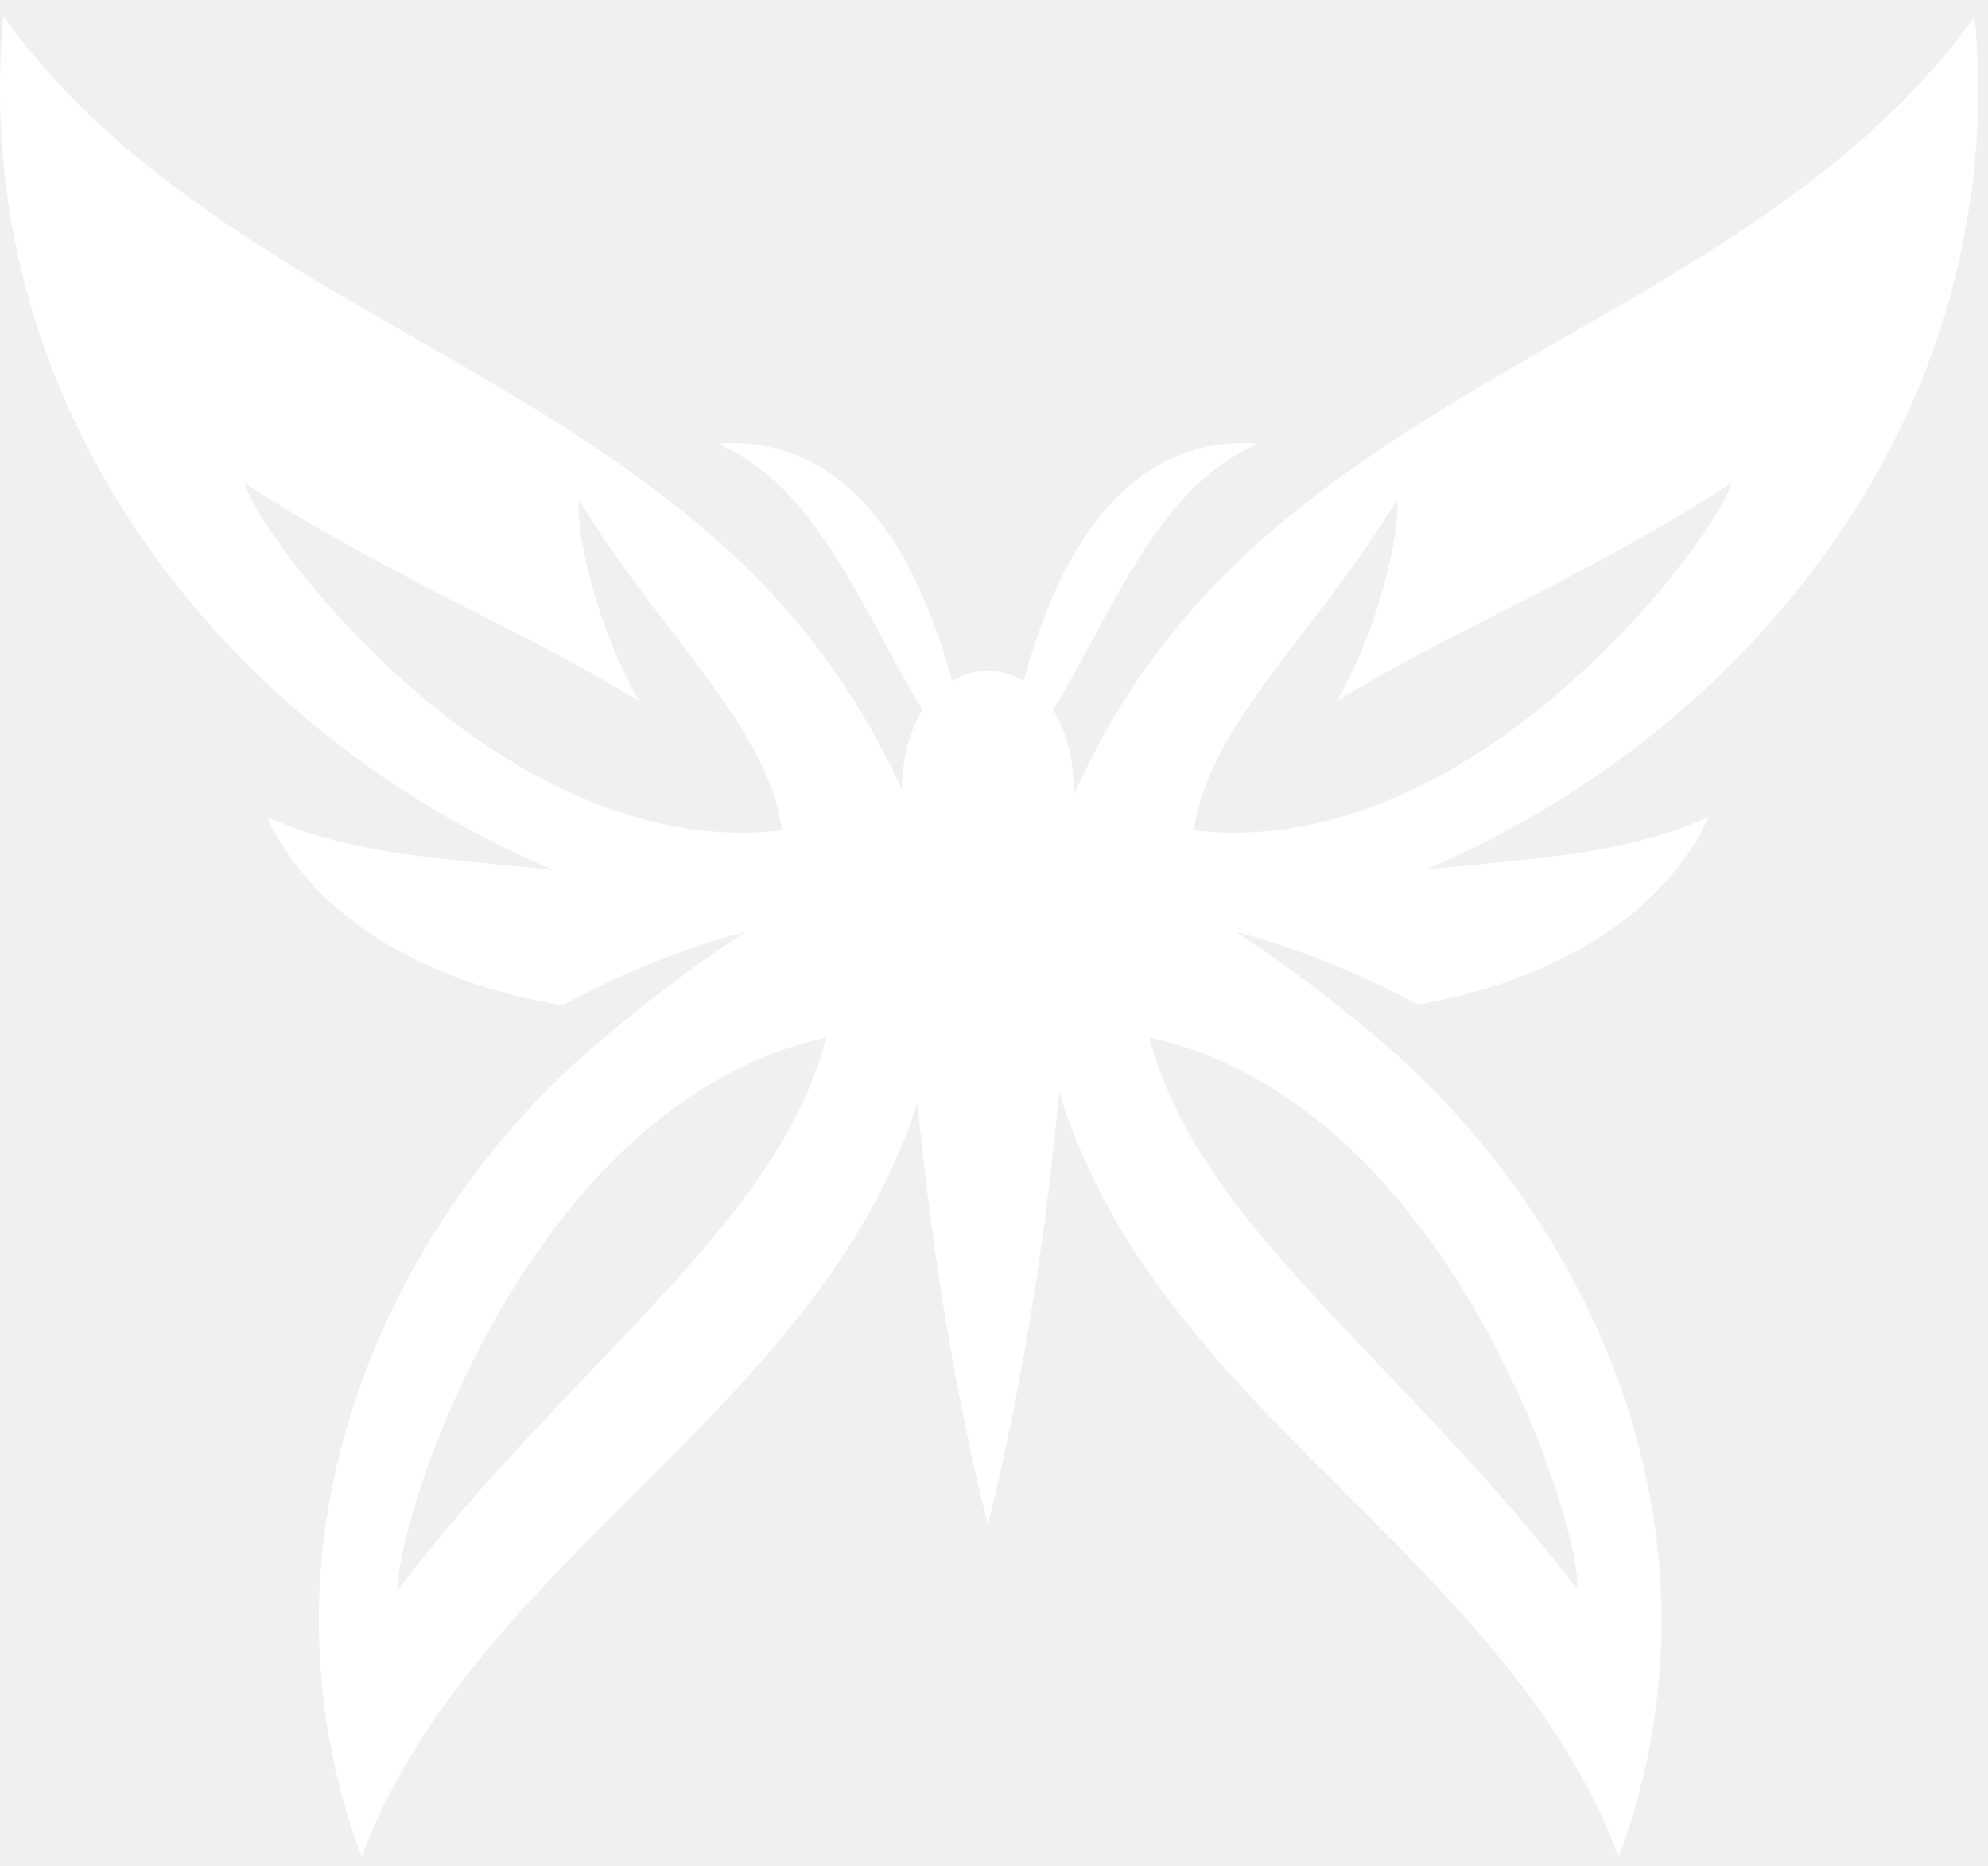
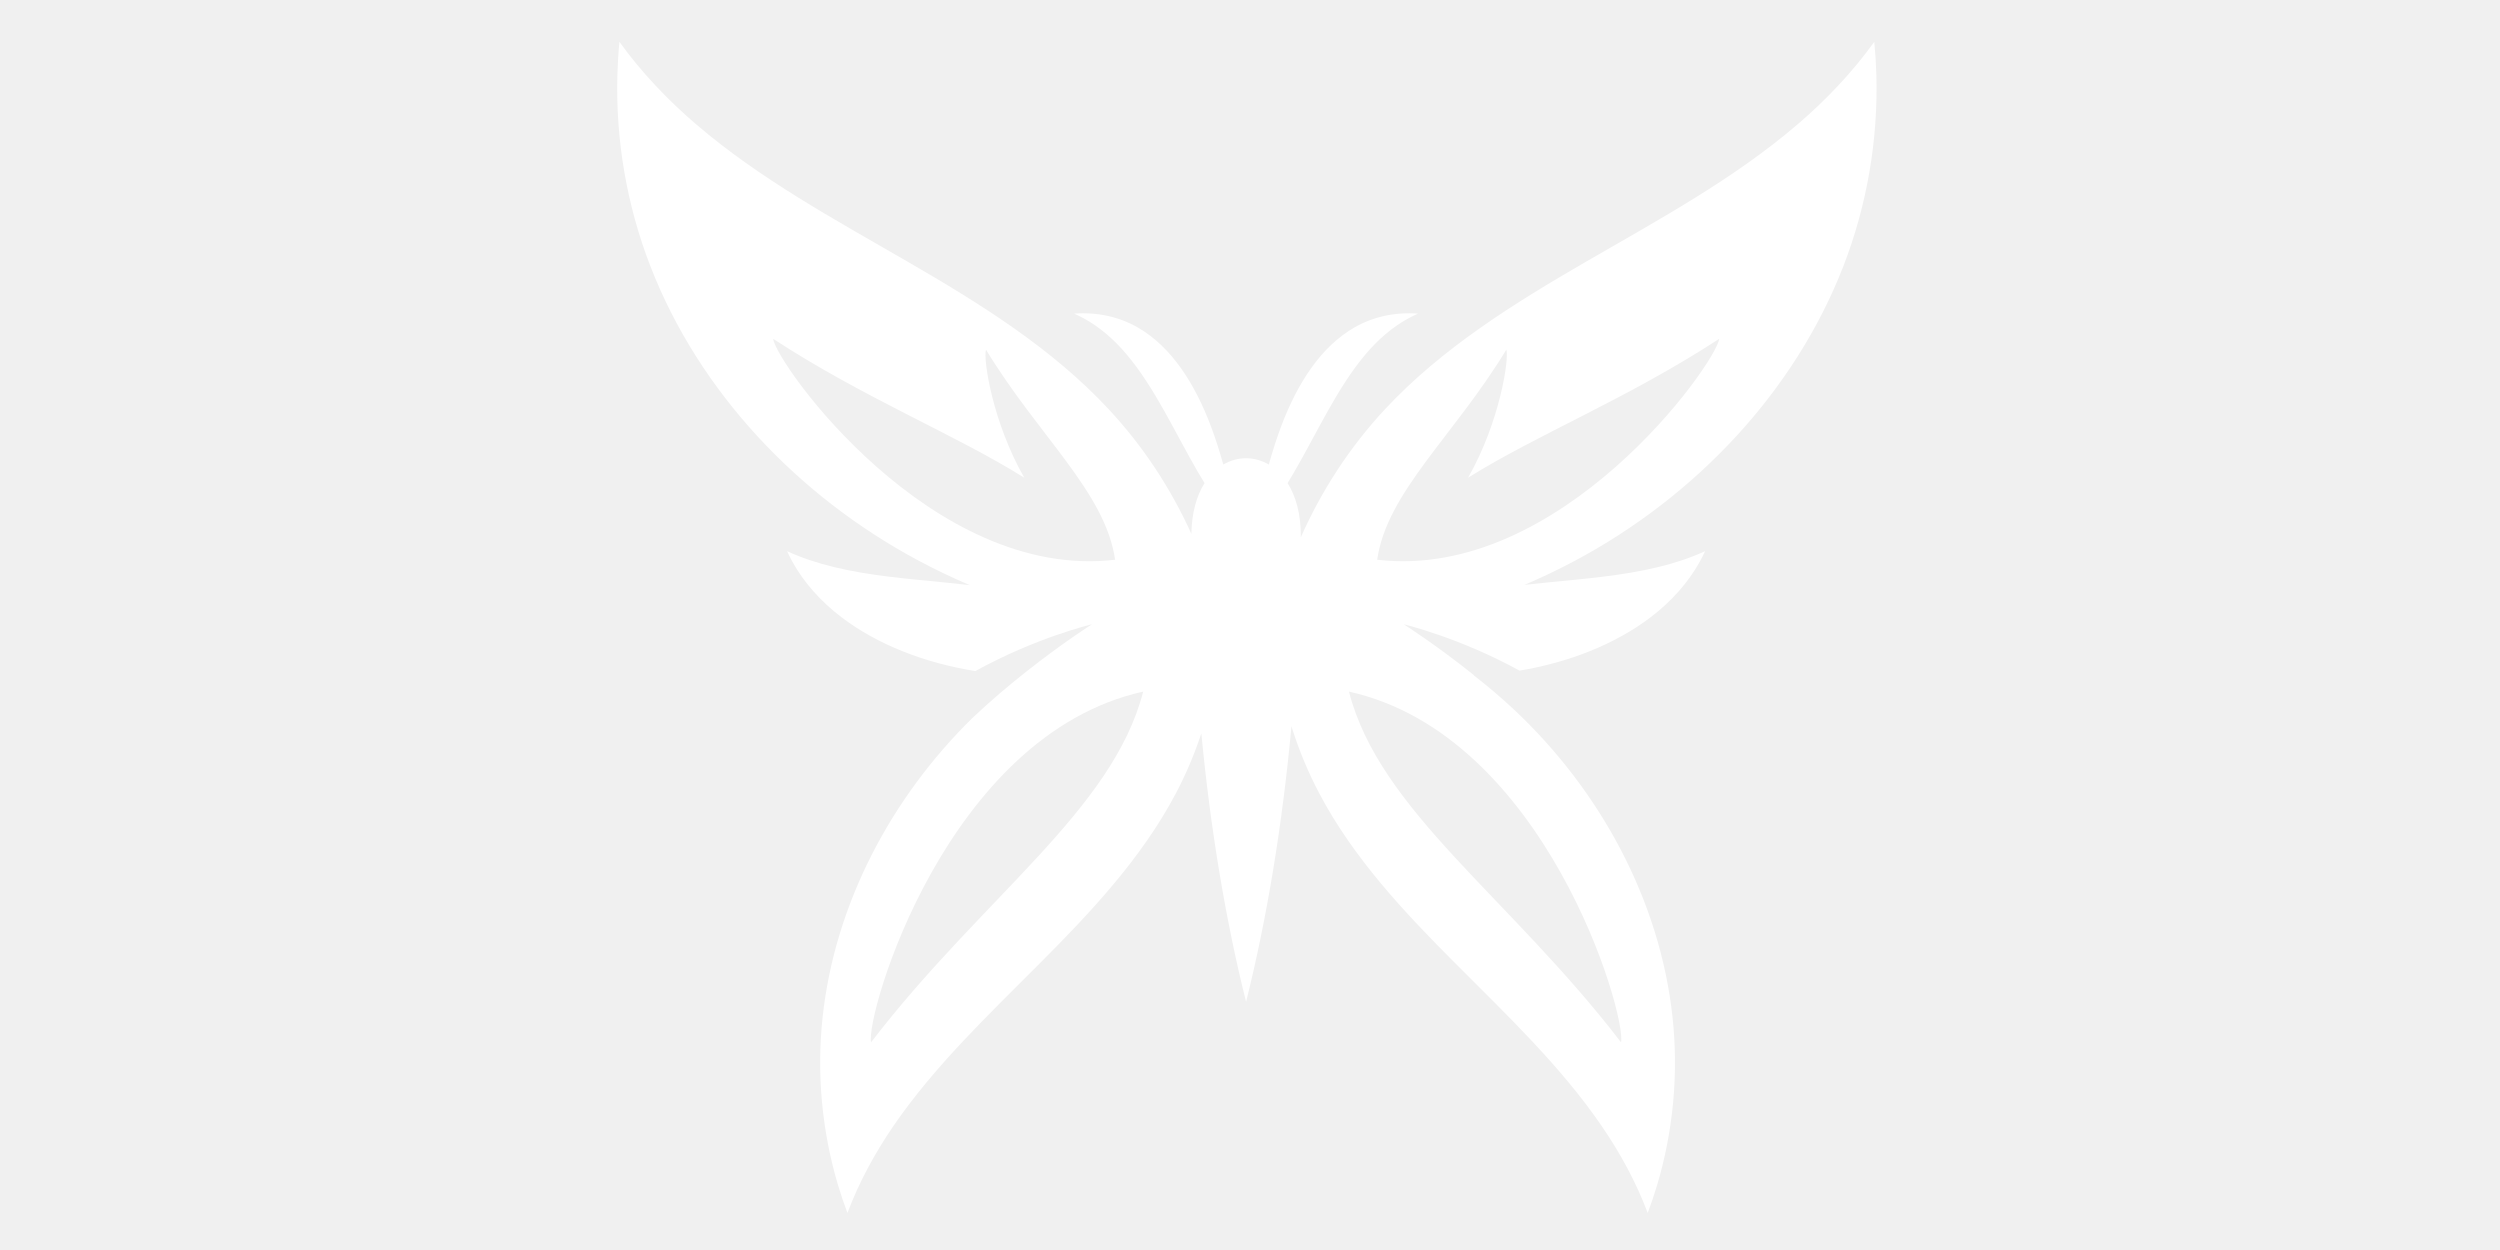
- <svg xmlns="http://www.w3.org/2000/svg" width="81" height="76" viewBox="0 0 81 76" fill="none">
-   <path d="M48.641 33.822C48.637 33.822 48.637 33.822 48.637 33.822C48.637 33.818 48.641 33.814 48.641 33.814C49.27 29.486 53.531 25.935 56.907 20.378C57.09 20.961 56.497 24.997 54.458 28.572C58.901 25.794 64.689 23.497 70.531 19.683C70.303 21.308 60.376 35.209 48.641 33.822ZM64.247 64.709C57.114 55.411 48.795 49.886 46.833 42.263C59.425 45.053 64.604 62.954 64.247 64.709ZM16.247 64.709C15.89 62.954 21.069 45.053 33.664 42.263C31.699 49.886 23.38 55.411 16.247 64.709ZM9.98 19.683C15.821 23.497 21.609 25.794 26.052 28.572C24.009 24.997 23.416 20.961 23.603 20.378C26.979 25.935 31.235 29.486 31.865 33.814C31.869 33.814 31.869 33.818 31.873 33.822C20.134 35.209 10.203 21.308 9.98 19.683ZM80.588 2.813C80.567 2.097 80.523 1.386 80.454 0.678C79.052 2.627 77.363 4.403 75.539 5.964C71.461 9.454 66.7 12.034 62.049 14.724C57.402 17.414 52.768 20.285 49.116 24.216C46.886 26.615 45.079 29.393 43.754 32.382C43.754 32.378 43.754 32.374 43.754 32.37C43.763 30.898 43.429 29.745 42.906 28.92C43.044 28.69 43.186 28.459 43.32 28.224C44.806 25.664 46.074 22.833 47.889 20.682C48.681 19.743 49.599 18.938 50.635 18.376C50.834 18.267 51.041 18.166 51.253 18.073C49.758 17.96 48.365 18.279 47.187 18.955C45.03 20.192 43.535 22.534 42.503 25.26C42.203 26.053 41.943 26.882 41.703 27.731C40.785 27.193 39.709 27.193 38.791 27.731C38.555 26.882 38.291 26.053 37.99 25.26C36.959 22.534 35.468 20.192 33.311 18.955C32.129 18.279 30.74 17.96 29.241 18.073C29.452 18.166 29.66 18.267 29.863 18.376C30.898 18.938 31.812 19.743 32.604 20.682C34.42 22.833 35.687 25.664 37.174 28.224C37.312 28.459 37.45 28.69 37.592 28.92C37.093 29.705 36.772 30.789 36.748 32.164C35.431 29.256 33.656 26.554 31.479 24.216C27.832 20.285 23.197 17.414 18.546 14.724C13.899 12.034 9.135 9.454 5.061 5.964C3.237 4.403 1.547 2.627 0.142 0.678C0.073 1.386 0.032 2.097 0.012 2.813C-0.102 6.959 0.617 11.145 2.116 15.015C5.243 23.092 11.6 29.769 19.261 33.866C20.337 34.445 21.442 34.971 22.563 35.448C22.043 35.387 21.523 35.331 21.004 35.282C18.603 35.043 16.178 34.853 13.867 34.291C12.831 34.04 11.807 33.705 10.873 33.276C10.979 33.507 11.092 33.733 11.219 33.959C11.945 35.27 13.018 36.487 14.354 37.502C16.674 39.27 19.72 40.439 22.921 40.948C26.845 38.785 30.383 37.955 30.383 37.955C30.383 37.955 28.534 39.124 26.17 40.993C25.094 41.842 23.908 42.841 22.746 43.941C17.523 49.057 13.916 55.88 13.144 63.128C12.758 66.719 13.103 70.404 14.139 73.866C14.318 74.46 14.517 75.047 14.736 75.629C15.471 73.672 16.491 71.803 17.669 70.076C20.309 66.226 23.725 62.986 27.023 59.678C30.322 56.374 33.567 52.916 35.748 48.79C36.402 47.553 36.947 46.263 37.385 44.936C37.974 51.076 38.945 56.924 40.249 62.117C41.581 56.798 42.572 50.788 43.153 44.483C43.616 45.967 44.213 47.415 44.941 48.79C47.118 52.916 50.363 56.374 53.666 59.678C56.964 62.986 60.38 66.226 63.016 70.076C64.198 71.803 65.218 73.672 65.953 75.629C66.172 75.047 66.371 74.46 66.55 73.866C67.586 70.404 67.931 66.719 67.545 63.128C66.745 55.634 62.914 48.592 57.407 43.423C56.578 42.647 55.717 41.915 54.823 41.223C54.827 41.223 54.835 41.219 54.843 41.219C52.345 39.221 50.339 37.955 50.339 37.955C50.339 37.955 53.848 38.78 57.752 40.92C60.888 40.398 63.865 39.237 66.144 37.502C67.476 36.487 68.552 35.27 69.279 33.959C69.405 33.733 69.519 33.507 69.625 33.276C68.686 33.705 67.667 34.04 66.631 34.291C64.316 34.853 61.891 35.043 59.494 35.282C59.019 35.327 58.544 35.379 58.069 35.432C59.178 34.958 60.27 34.437 61.338 33.866C68.995 29.769 75.352 23.092 78.484 15.015C79.983 11.145 80.701 6.959 80.588 2.813Z" fill="white" />
+ <svg xmlns="http://www.w3.org/2000/svg" width="100%" height="100%" viewBox="0 0 160 80" version="1.1" xml:space="preserve" style="fill-rule:evenodd;clip-rule:evenodd;stroke-linejoin:round;stroke-miterlimit:2;">
+   <g transform="matrix(1,0,0,1,39.5,2)">
+     <path d="M48.641,33.822L48.637,33.822C48.637,33.818 48.641,33.814 48.641,33.814C49.271,29.486 53.531,25.935 56.907,20.378C57.09,20.961 56.497,24.997 54.458,28.572C58.901,25.794 64.689,23.497 70.531,19.683C70.303,21.308 60.376,35.209 48.641,33.822ZM64.247,64.709C57.114,55.411 48.795,49.887 46.833,42.263C59.425,45.053 64.604,62.954 64.247,64.709ZM16.247,64.709C15.89,62.954 21.069,45.053 33.664,42.263C31.699,49.887 23.38,55.411 16.247,64.709ZM9.98,19.683C15.821,23.497 21.609,25.794 26.052,28.572C24.009,24.997 23.416,20.961 23.603,20.378C26.979,25.935 31.235,29.486 31.865,33.814C31.869,33.814 31.869,33.818 31.873,33.822C20.134,35.209 10.203,21.308 9.98,19.683ZM80.588,2.813C80.568,2.097 80.523,1.386 80.454,0.678C79.052,2.627 77.363,4.403 75.539,5.964C71.461,9.454 66.7,12.035 62.049,14.724C57.402,17.414 52.768,20.285 49.116,24.216C46.886,26.615 45.079,29.393 43.754,32.382L43.754,32.37C43.763,30.898 43.43,29.745 42.906,28.92C43.044,28.69 43.186,28.459 43.32,28.224C44.807,25.664 46.074,22.833 47.89,20.682C48.682,19.743 49.6,18.938 50.635,18.376C50.834,18.267 51.042,18.166 51.253,18.073C49.758,17.96 48.365,18.279 47.187,18.955C45.03,20.192 43.535,22.534 42.503,25.26C42.203,26.053 41.943,26.882 41.703,27.731C40.785,27.193 39.709,27.193 38.791,27.731C38.555,26.882 38.291,26.053 37.991,25.26C36.959,22.534 35.468,20.192 33.311,18.955C32.129,18.279 30.74,17.96 29.241,18.073C29.452,18.166 29.66,18.267 29.863,18.376C30.898,18.938 31.812,19.743 32.604,20.682C34.42,22.833 35.687,25.664 37.174,28.224C37.312,28.459 37.45,28.69 37.592,28.92C37.093,29.705 36.772,30.789 36.748,32.164C35.432,29.256 33.656,26.554 31.479,24.216C27.832,20.285 23.197,17.414 18.546,14.724C13.899,12.035 9.135,9.454 5.061,5.964C3.237,4.403 1.547,2.627 0.142,0.678C0.073,1.386 0.032,2.097 0.012,2.813C-0.102,6.959 0.617,11.145 2.116,15.015C5.243,23.092 11.6,29.769 19.261,33.866C20.337,34.445 21.442,34.971 22.563,35.448C22.043,35.387 21.523,35.331 21.004,35.282C18.603,35.043 16.178,34.853 13.867,34.291C12.831,34.04 11.807,33.705 10.873,33.276C10.979,33.507 11.093,33.733 11.219,33.96C11.945,35.27 13.018,36.487 14.354,37.502C16.674,39.27 19.72,40.439 22.921,40.948C26.845,38.785 30.383,37.955 30.383,37.955C30.383,37.955 28.534,39.124 26.17,40.993C25.094,41.842 23.908,42.841 22.746,43.941C17.523,49.057 13.916,55.88 13.144,63.128C12.758,66.72 13.103,70.404 14.139,73.866C14.318,74.461 14.517,75.047 14.736,75.629C15.471,73.672 16.491,71.803 17.669,70.076C20.309,66.226 23.725,62.987 27.023,59.678C30.322,56.374 33.567,52.916 35.748,48.79C36.402,47.553 36.947,46.263 37.385,44.936C37.974,51.076 38.945,56.924 40.249,62.117C41.581,56.798 42.572,50.788 43.153,44.483C43.616,45.967 44.213,47.415 44.941,48.79C47.118,52.916 50.363,56.374 53.666,59.678C56.964,62.987 60.38,66.226 63.016,70.076C64.198,71.803 65.218,73.672 65.953,75.629C66.172,75.047 66.371,74.461 66.55,73.866C67.586,70.404 67.931,66.72 67.545,63.128C66.745,55.634 62.914,48.592 57.407,43.423C56.578,42.647 55.717,41.915 54.823,41.223C54.827,41.223 54.835,41.219 54.843,41.219C52.345,39.221 50.339,37.955 50.339,37.955C50.339,37.955 53.848,38.78 57.752,40.92C60.888,40.398 63.865,39.237 66.144,37.502C67.476,36.487 68.552,35.27 69.279,33.96C69.405,33.733 69.519,33.507 69.625,33.276C68.686,33.705 67.667,34.04 66.631,34.291C64.316,34.853 61.891,35.043 59.494,35.282C59.019,35.327 58.544,35.379 58.069,35.432C59.178,34.958 60.27,34.437 61.338,33.866C68.995,29.769 75.352,23.092 78.484,15.015C79.983,11.145 80.702,6.959 80.588,2.813Z" style="fill:white;fill-rule:nonzero;" />
+   </g>
</svg>
